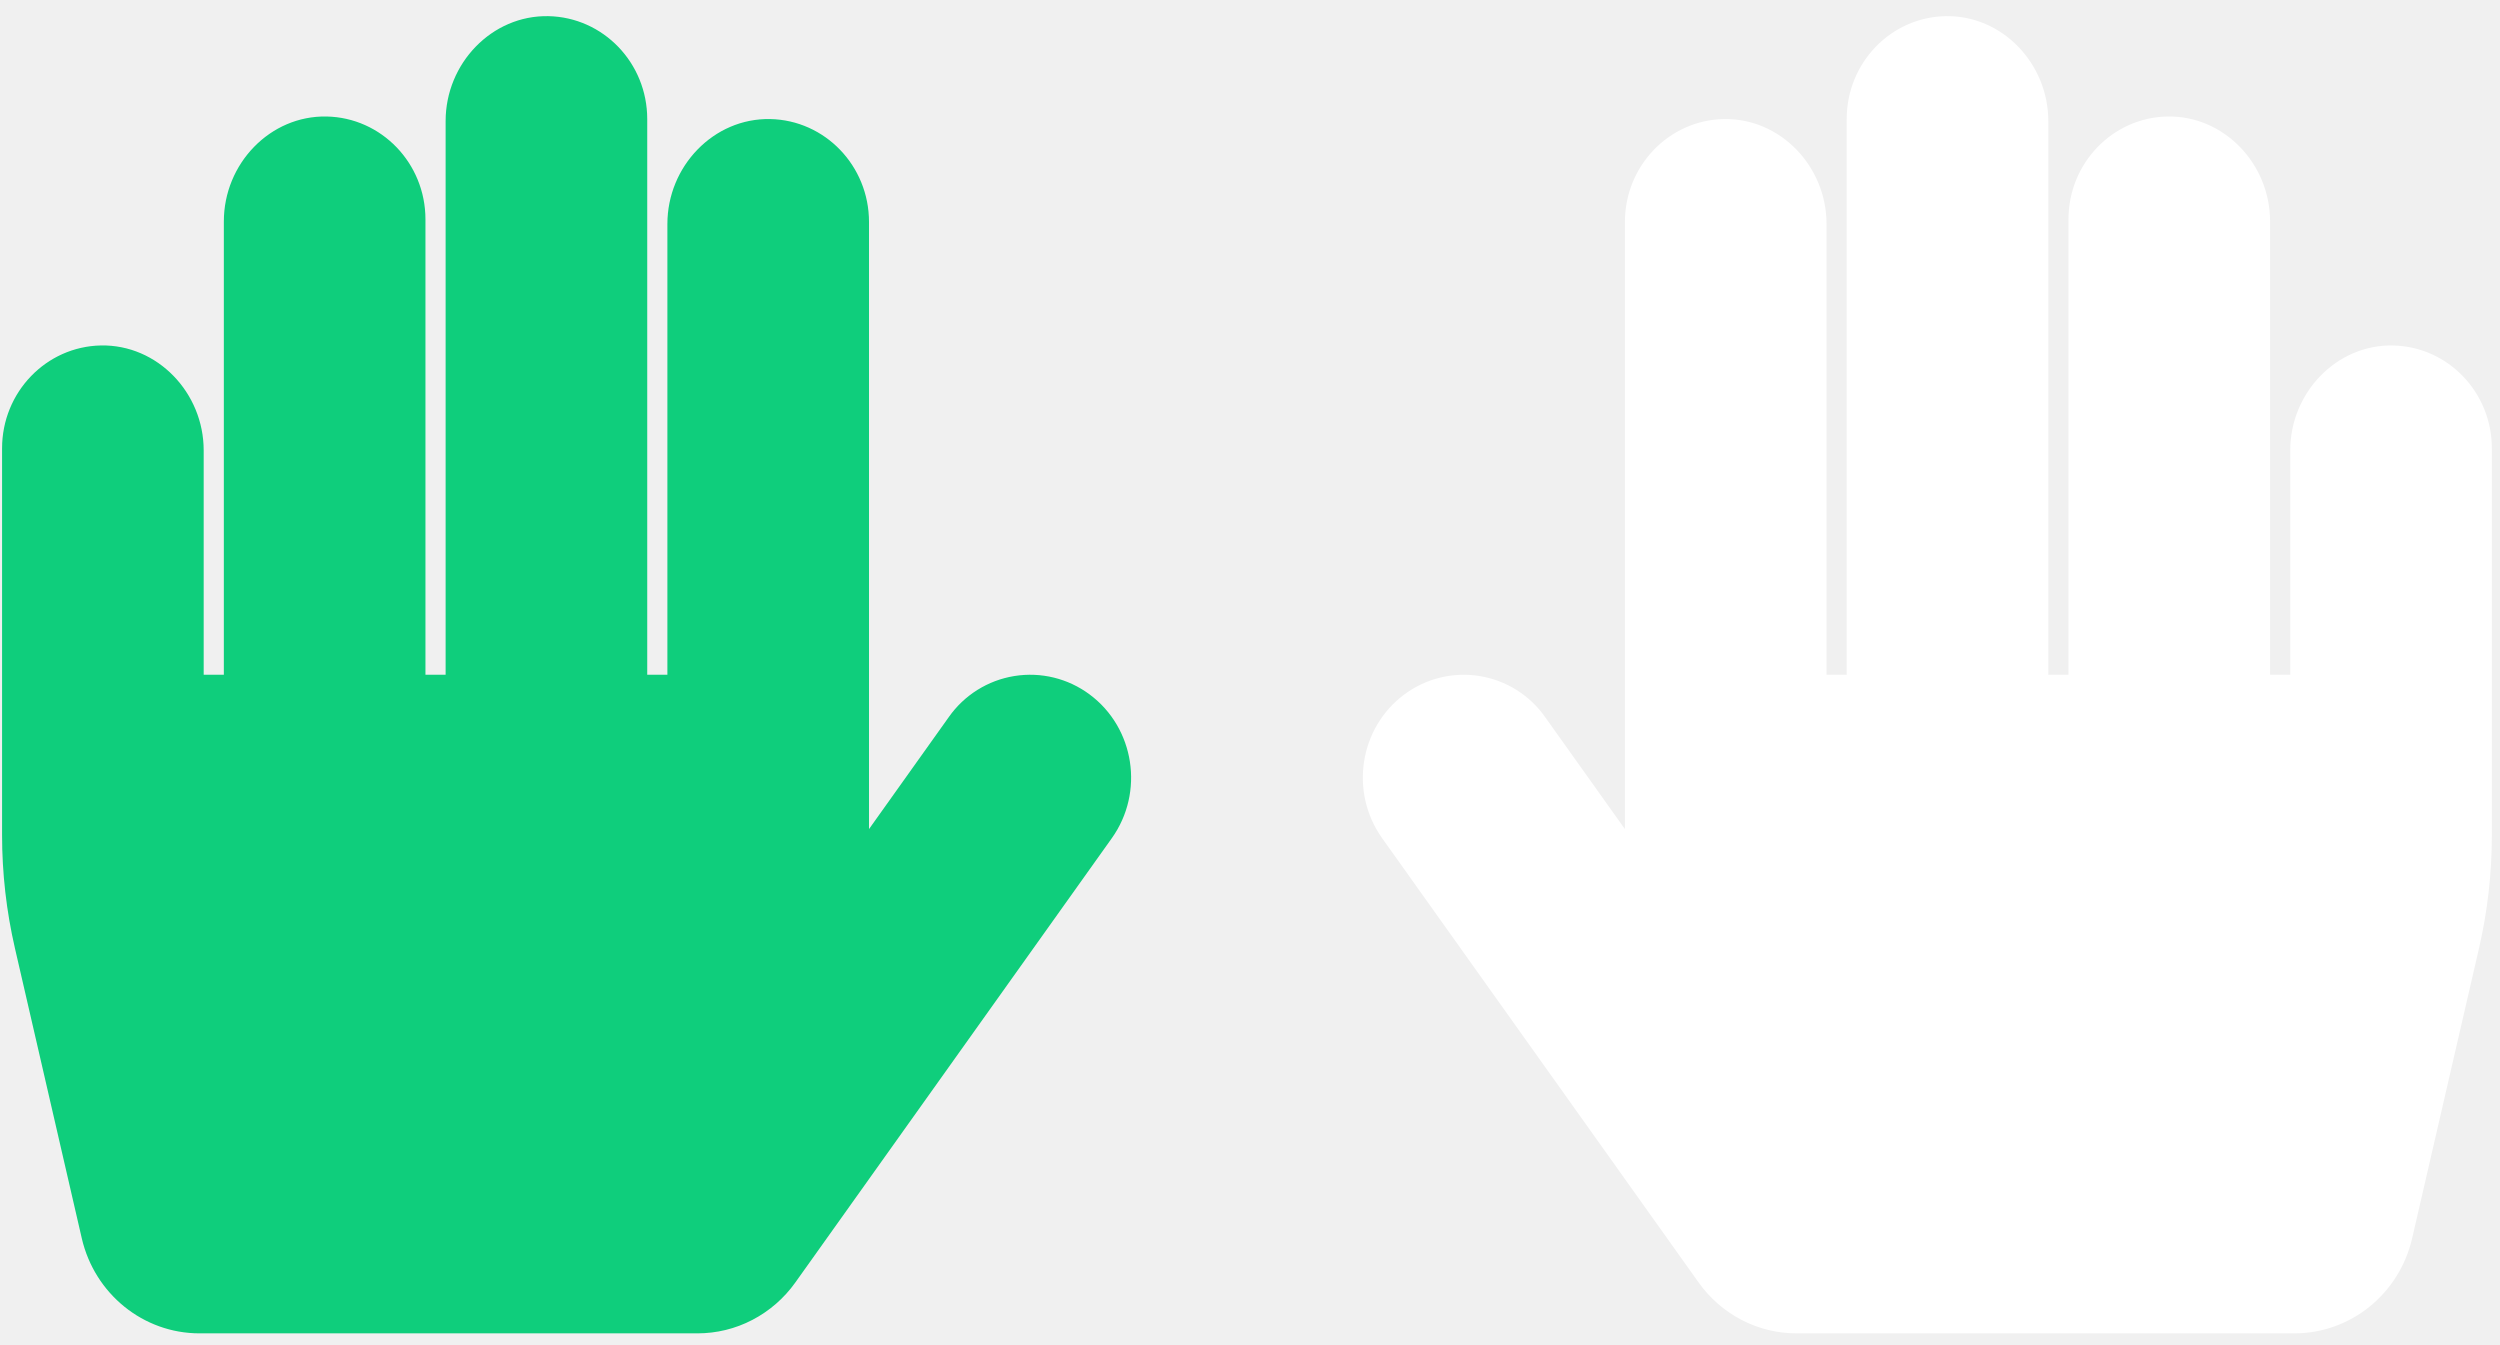
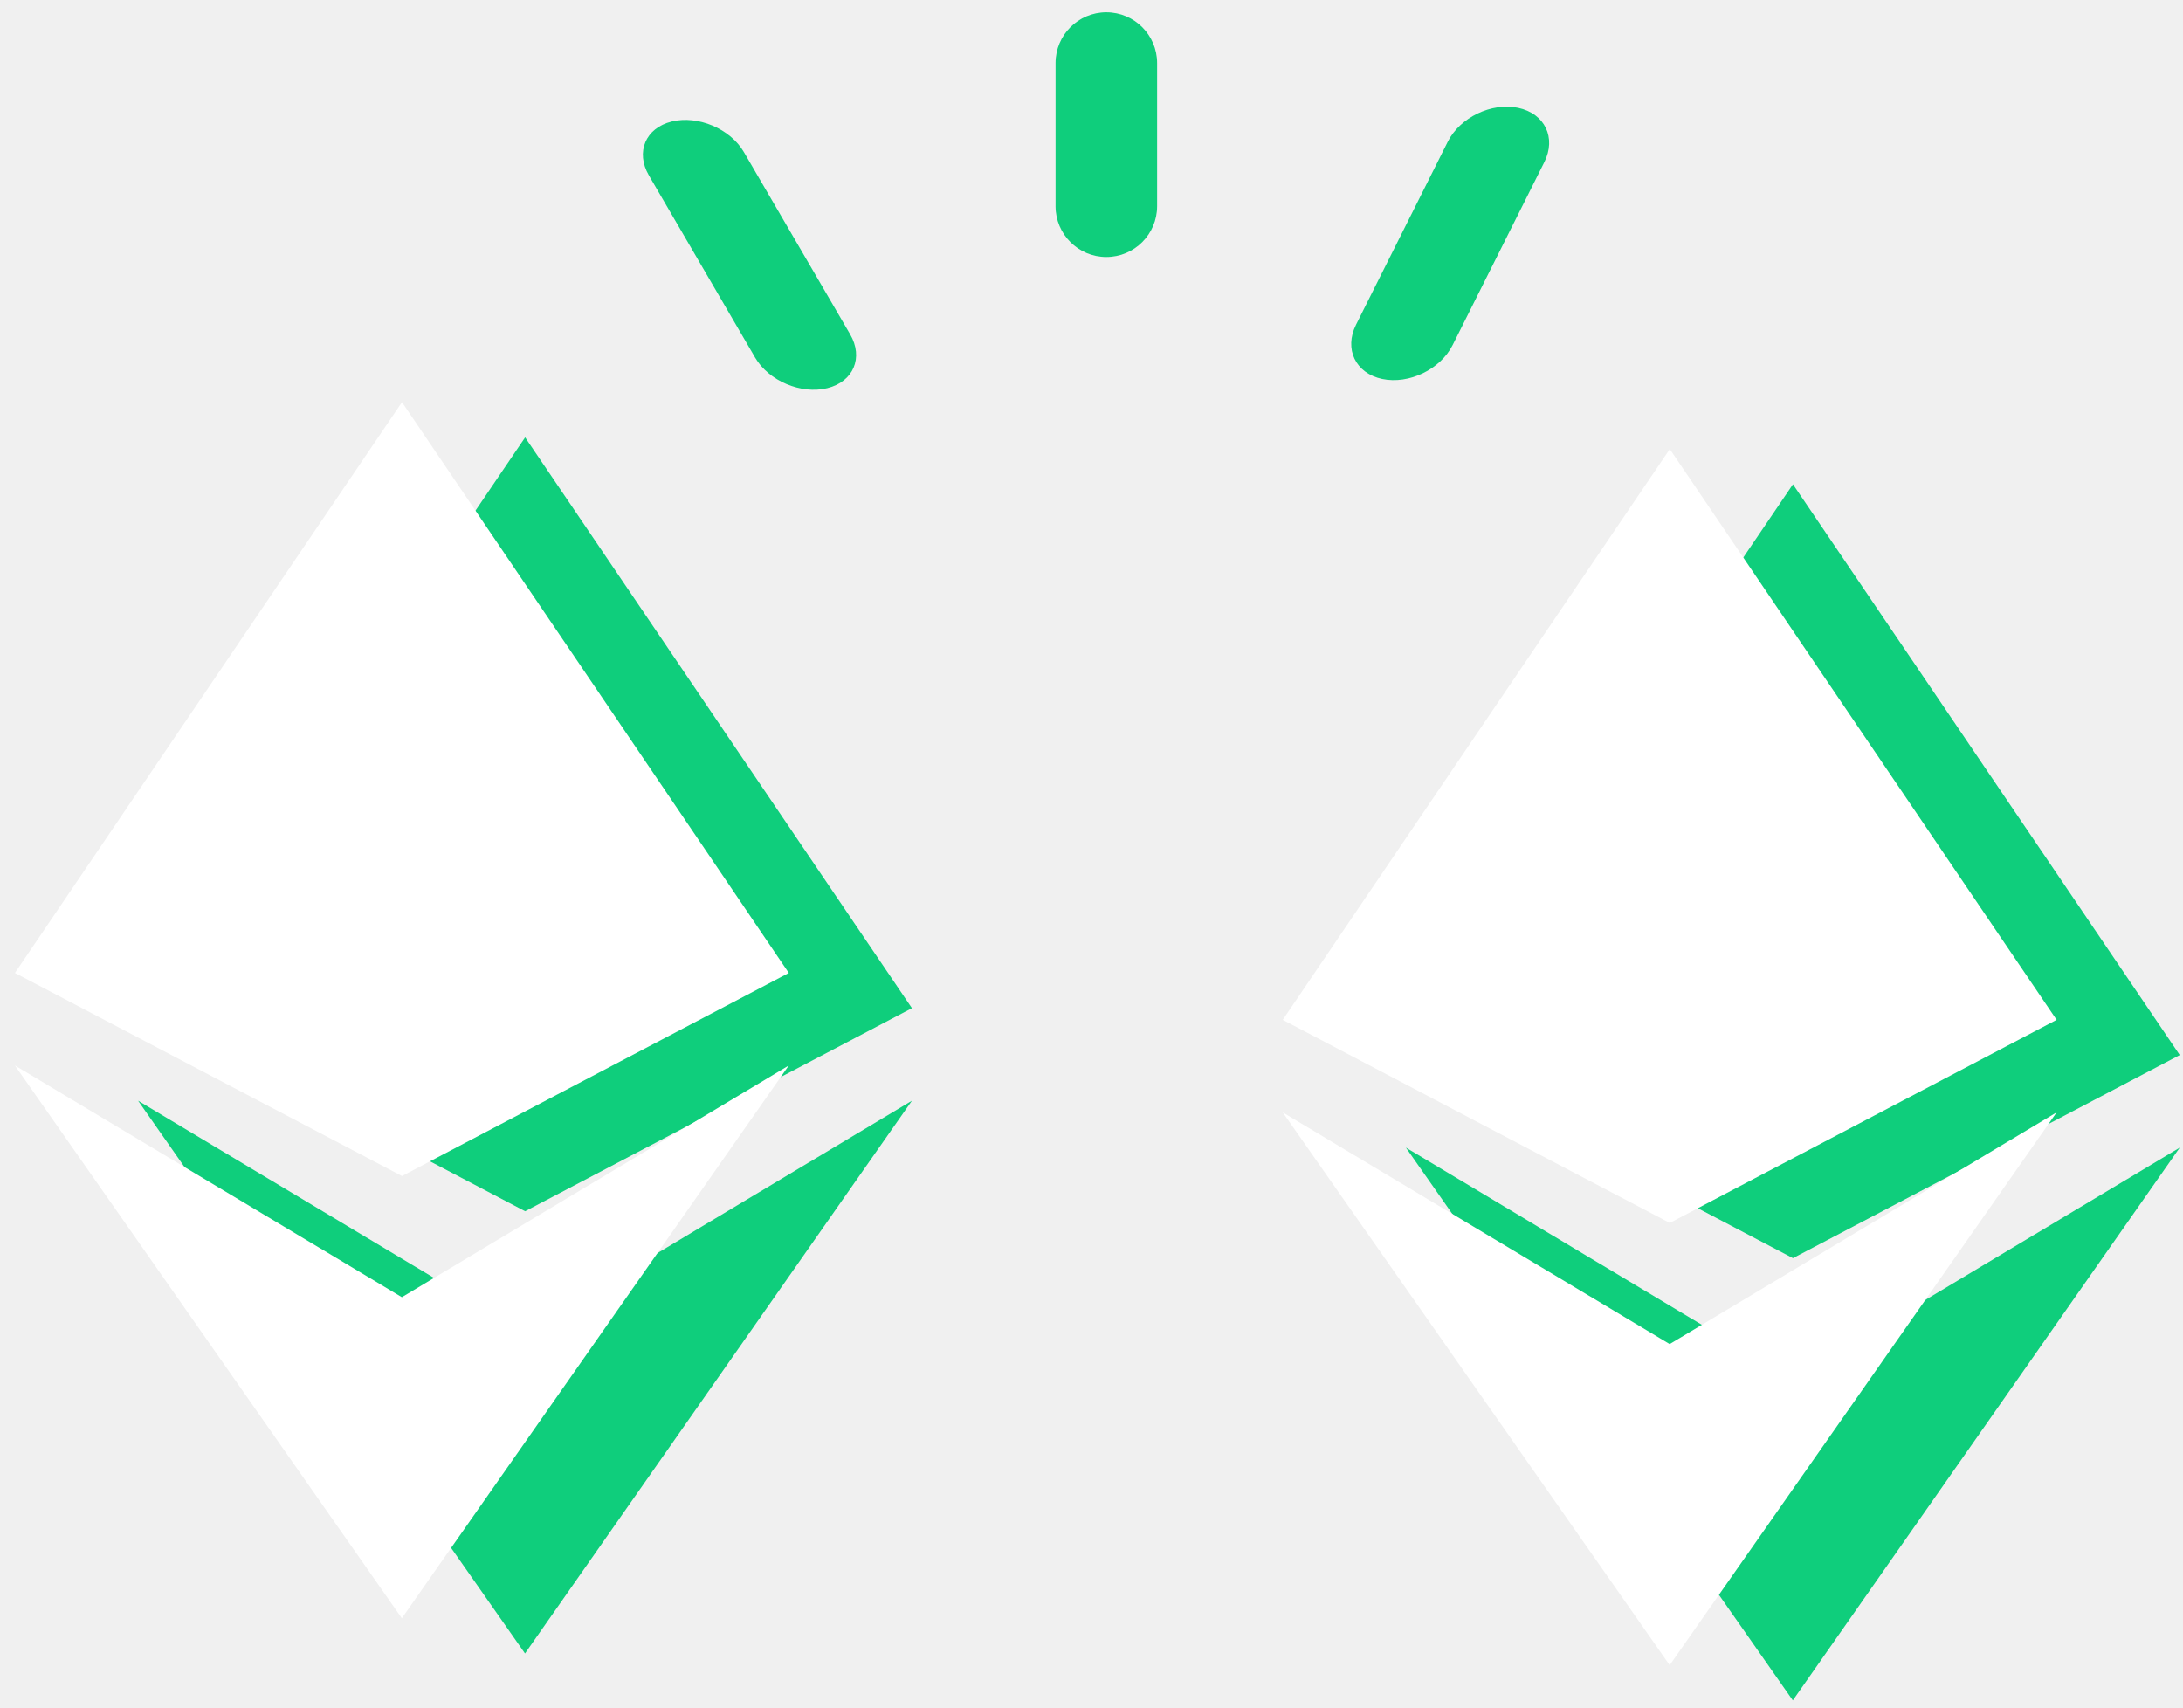
- <svg xmlns="http://www.w3.org/2000/svg" width="93" height="50" fill="none">
-   <path d="M89.02 12.851c-2.102-.04-3.823 1.757-3.823 3.903v8.347h-.75V8.237c0-2.147-1.72-3.944-3.823-3.903-2.037.04-3.677 1.738-3.677 3.827v16.94h-.75V4.504c0-2.146-1.72-3.944-3.823-3.903-2.037.04-3.677 1.738-3.677 3.828V25.1h-.75V8.332c0-2.146-1.72-3.944-3.823-3.903-2.037.04-3.677 1.739-3.677 3.828v22.585l-2.967-4.165a3.7 3.7 0 00-5.238-.844c-1.675 1.243-2.045 3.637-.827 5.347L63.19 47.71a4.526 4.526 0 001.597 1.391c.633.33 1.332.5 2.042.5h18.524c2.088 0 3.902-1.466 4.38-3.541l2.486-10.782c.318-1.38.478-2.791.478-4.209v-14.39c0-2.089-1.64-3.787-3.676-3.827z" fill="#fff" />
-   <path d="M3.754 12.851c2.102-.04 3.823 1.757 3.823 3.903v8.347h.75V8.237c0-2.147 1.721-3.944 3.823-3.903 2.038.04 3.677 1.738 3.677 3.827v16.94h.75V4.504c0-2.146 1.721-3.944 3.823-3.903 2.038.04 3.677 1.738 3.677 3.828V25.1h.75V8.332c0-2.146 1.721-3.944 3.823-3.903 2.038.04 3.677 1.739 3.677 3.828v22.585l2.967-4.165a3.7 3.7 0 015.239-.844c1.675 1.243 2.045 3.637.827 5.347L29.585 47.71a4.527 4.527 0 01-1.598 1.391c-.632.33-1.332.5-2.042.5H7.421c-2.088 0-3.902-1.466-4.38-3.541L.556 35.277a18.742 18.742 0 01-.479-4.209v-14.39c0-2.089 1.64-3.787 3.677-3.827z" fill="#0FCE7C" />
+ <svg xmlns="http://www.w3.org/2000/svg" width="124" height="97" viewBox="0 0 124 97" fill="none">
+   <rect x="59.958" y="0.698" width="5.769" height="13.9" rx="2.885" fill="#0FCE7C" />
+   <rect width="5.556" height="17.534" rx="2.778" transform="matrix(0.971101 -0.238669 0.503738 0.863857 35.4598 7.56494)" fill="#0FCE7C" />
+   <rect width="5.607" height="17.228" rx="2.804" transform="matrix(0.978397 0.206734 -0.448169 0.893949 83.492 5.5459)" fill="#0FCE7C" />
+   <path fill-rule="evenodd" clip-rule="evenodd" d="M29.829 68.801L51.8 57.265L29.829 24.844L7.843 57.265L29.829 68.801ZM7.843 62.522L29.822 75.683L51.8 62.522L29.822 93.92L7.843 62.522Z" fill="#0FCE7C" />
+   <path fill-rule="evenodd" clip-rule="evenodd" d="M22.834 66.801L44.805 55.265L22.834 22.844L0.848 55.265L22.834 66.801ZM0.848 60.522L22.826 73.683L44.805 60.522L22.826 91.92L0.848 60.522Z" fill="white" />
+   <path fill-rule="evenodd" clip-rule="evenodd" d="M101.844 71.465L123.816 59.929L101.844 27.508L79.858 59.929L101.844 71.465ZM79.858 65.186L101.837 78.346L123.816 65.186L101.837 96.584L79.858 65.186Z" fill="#0FCE7C" />
+   <path fill-rule="evenodd" clip-rule="evenodd" d="M94.849 69.465L116.821 57.929L94.849 25.508L72.863 57.929L94.849 69.465ZM72.863 63.186L94.842 76.346L116.821 63.186L94.842 94.584L72.863 63.186Z" fill="white" />
</svg>
